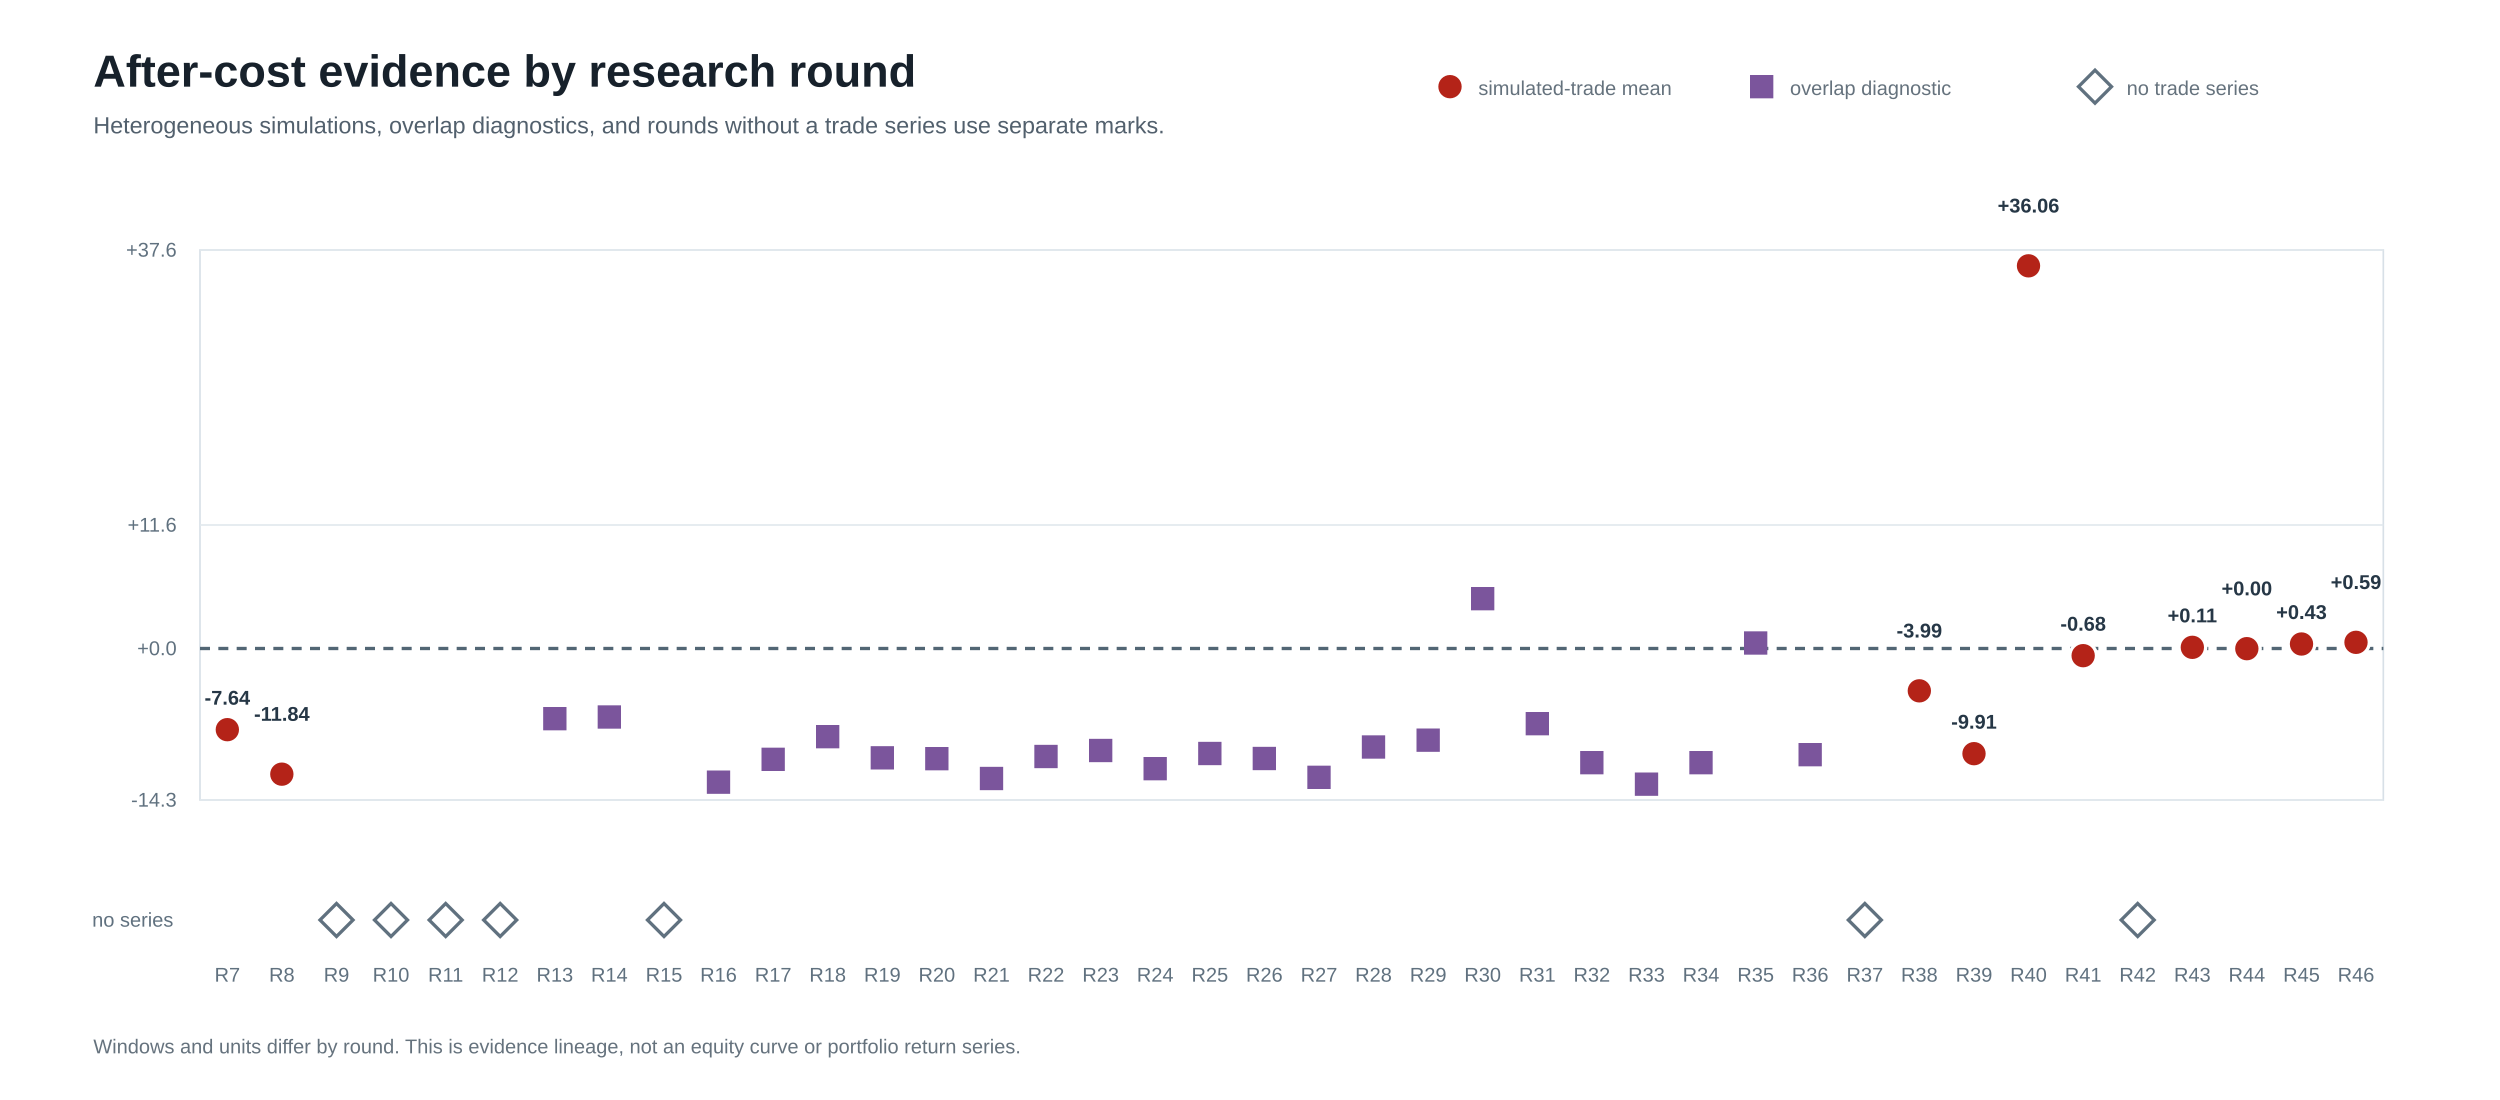
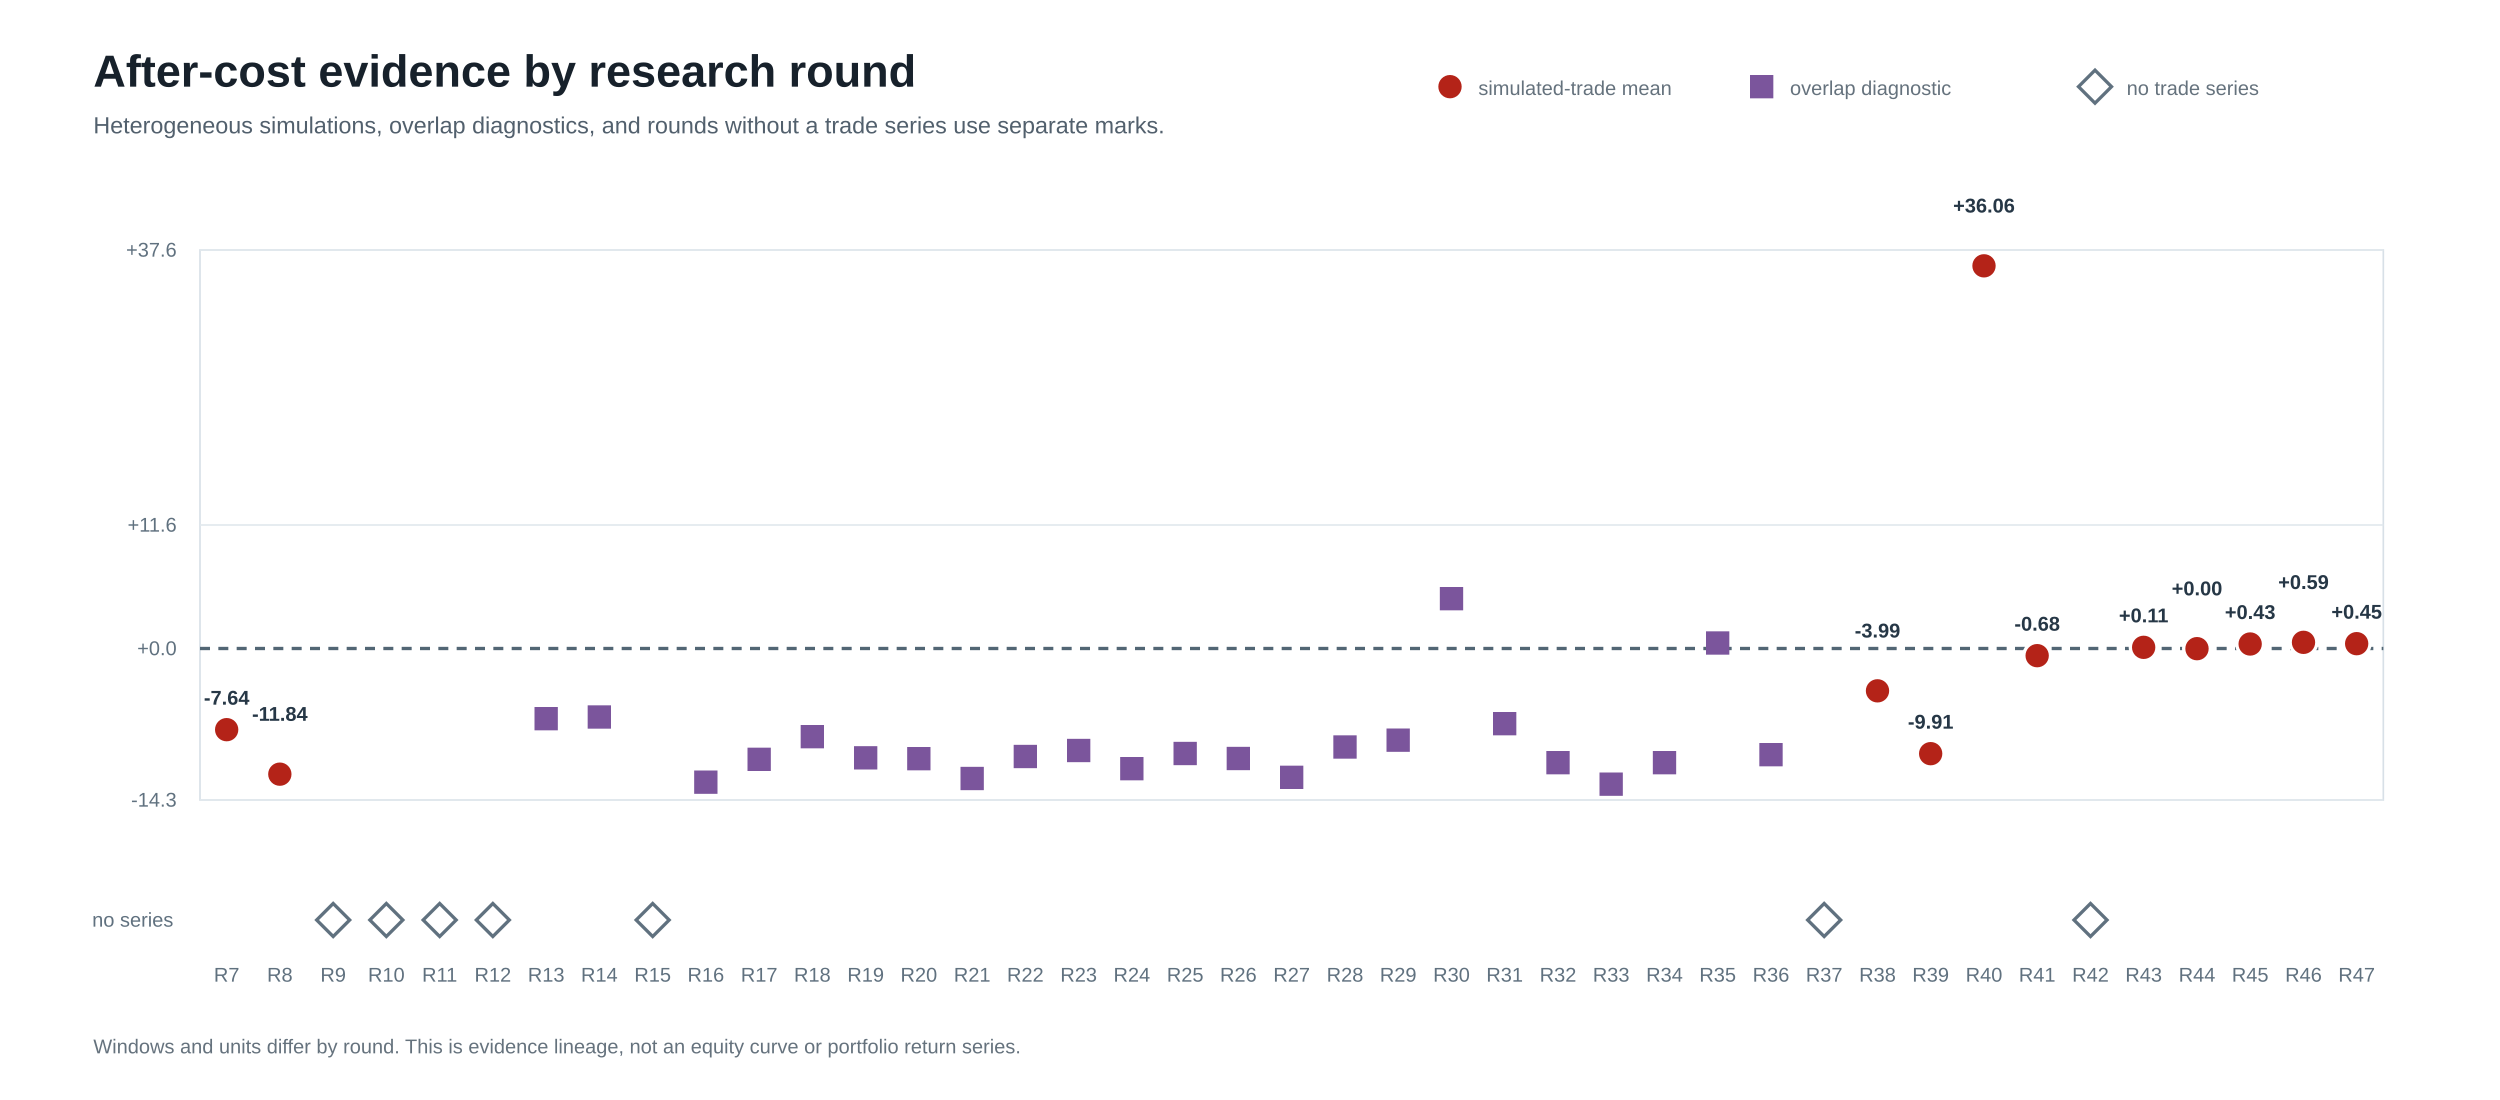
<svg xmlns="http://www.w3.org/2000/svg" width="1500" height="660" viewBox="0 0 1500 660" role="img" aria-labelledby="title desc">
  <rect width="100%" height="100%" fill="#ffffff" />
  <style>text{font-family:"Segoe UI",Arial,sans-serif;letter-spacing:0}.title{font-size:27px;font-weight:700;fill:#17212b}.subtitle{font-size:14px;fill:#52606d}.label{font-size:13px;fill:#263746}.axis{font-size:12px;fill:#60717f}.value{font-size:12px;font-weight:650;fill:#263746}.note{font-size:12px;fill:#65727d}.grid{stroke:#e1e8ed;stroke-width:1}.zero{stroke:#526674;stroke-width:2;stroke-dasharray:6 5}</style>
  <text x="56" y="52" class="title">After-cost evidence by research round</text>
  <text x="56" y="80" class="subtitle">Heterogeneous simulations, overlap diagnostics, and rounds without a trade series use separate marks.</text>
  <circle cx="870" cy="52" r="7" fill="#b42318" />
  <text x="887" y="57" class="note">simulated-trade mean</text>
  <rect x="1050" y="45" width="14" height="14" fill="#7b559c" />
  <text x="1074" y="57" class="note">overlap diagnostic</text>
  <rect x="1250" y="45" width="14" height="14" fill="#ffffff" stroke="#60717f" stroke-width="2" transform="rotate(45 1257 52)" />
  <text x="1276" y="57" class="note">no trade series</text>
  <rect x="120" y="150" width="1310" height="330" fill="#ffffff" stroke="#d8e0e7" />
  <line x1="120" y1="480.0" x2="1430" y2="480.0" class="grid" />
  <text x="106" y="484.0" text-anchor="end" class="axis">-14.3</text>
  <line x1="120" y1="389.1" x2="1430" y2="389.1" class="zero" />
  <text x="106" y="393.1" text-anchor="end" class="axis">+0.0</text>
  <line x1="120" y1="315.0" x2="1430" y2="315.0" class="grid" />
  <text x="106" y="319.0" text-anchor="end" class="axis">+11.6</text>
  <line x1="120" y1="150.0" x2="1430" y2="150.0" class="grid" />
  <text x="106" y="154.0" text-anchor="end" class="axis">+37.6</text>
  <text x="104" y="556" text-anchor="end" class="axis">no series</text>
-   <circle cx="136.4" cy="437.8" r="8" fill="#b42318" stroke="#ffffff" stroke-width="2" />
-   <text x="136.4" y="422.8" text-anchor="middle" class="value">-7.64</text>
-   <text x="136.4" y="589" text-anchor="middle" class="axis">R7</text>
-   <circle cx="169.1" cy="464.5" r="8" fill="#b42318" stroke="#ffffff" stroke-width="2" />
-   <text x="169.1" y="432.5" text-anchor="middle" class="value">-11.84</text>
-   <text x="169.1" y="589" text-anchor="middle" class="axis">R8</text>
-   <rect x="194.9" y="545.0" width="14" height="14" fill="#ffffff" stroke="#60717f" stroke-width="2" transform="rotate(45 201.9 552.0)" />
-   <text x="201.9" y="589" text-anchor="middle" class="axis">R9</text>
-   <rect x="227.6" y="545.0" width="14" height="14" fill="#ffffff" stroke="#60717f" stroke-width="2" transform="rotate(45 234.6 552.0)" />
-   <text x="234.6" y="589" text-anchor="middle" class="axis">R10</text>
-   <rect x="260.4" y="545.0" width="14" height="14" fill="#ffffff" stroke="#60717f" stroke-width="2" transform="rotate(45 267.4 552.0)" />
-   <text x="267.4" y="589" text-anchor="middle" class="axis">R11</text>
-   <rect x="293.1" y="545.0" width="14" height="14" fill="#ffffff" stroke="#60717f" stroke-width="2" transform="rotate(45 300.1 552.0)" />
-   <text x="300.1" y="589" text-anchor="middle" class="axis">R12</text>
-   <rect x="325.9" y="424.2" width="14" height="14" fill="#7b559c" />
-   <text x="332.9" y="589" text-anchor="middle" class="axis">R13</text>
-   <rect x="358.6" y="423.2" width="14" height="14" fill="#7b559c" />
-   <text x="365.6" y="589" text-anchor="middle" class="axis">R14</text>
-   <rect x="391.4" y="545.0" width="14" height="14" fill="#ffffff" stroke="#60717f" stroke-width="2" transform="rotate(45 398.4 552.0)" />
-   <text x="398.4" y="589" text-anchor="middle" class="axis">R15</text>
-   <rect x="424.1" y="462.3" width="14" height="14" fill="#7b559c" />
-   <text x="431.1" y="589" text-anchor="middle" class="axis">R16</text>
-   <rect x="456.9" y="448.6" width="14" height="14" fill="#7b559c" />
-   <text x="463.9" y="589" text-anchor="middle" class="axis">R17</text>
-   <rect x="489.6" y="435.0" width="14" height="14" fill="#7b559c" />
-   <text x="496.6" y="589" text-anchor="middle" class="axis">R18</text>
-   <rect x="522.4" y="447.7" width="14" height="14" fill="#7b559c" />
-   <text x="529.4" y="589" text-anchor="middle" class="axis">R19</text>
-   <rect x="555.1" y="448.2" width="14" height="14" fill="#7b559c" />
-   <text x="562.1" y="589" text-anchor="middle" class="axis">R20</text>
-   <rect x="587.9" y="460.1" width="14" height="14" fill="#7b559c" />
-   <text x="594.9" y="589" text-anchor="middle" class="axis">R21</text>
-   <rect x="620.6" y="446.9" width="14" height="14" fill="#7b559c" />
-   <text x="627.6" y="589" text-anchor="middle" class="axis">R22</text>
-   <rect x="653.4" y="443.3" width="14" height="14" fill="#7b559c" />
-   <text x="660.4" y="589" text-anchor="middle" class="axis">R23</text>
-   <rect x="686.1" y="454.2" width="14" height="14" fill="#7b559c" />
-   <text x="693.1" y="589" text-anchor="middle" class="axis">R24</text>
-   <rect x="718.9" y="445.1" width="14" height="14" fill="#7b559c" />
-   <text x="725.9" y="589" text-anchor="middle" class="axis">R25</text>
-   <rect x="751.6" y="448.1" width="14" height="14" fill="#7b559c" />
-   <text x="758.6" y="589" text-anchor="middle" class="axis">R26</text>
-   <rect x="784.4" y="459.4" width="14" height="14" fill="#7b559c" />
-   <text x="791.4" y="589" text-anchor="middle" class="axis">R27</text>
-   <rect x="817.1" y="441.2" width="14" height="14" fill="#7b559c" />
-   <text x="824.1" y="589" text-anchor="middle" class="axis">R28</text>
-   <rect x="849.9" y="437.1" width="14" height="14" fill="#7b559c" />
-   <text x="856.9" y="589" text-anchor="middle" class="axis">R29</text>
-   <rect x="882.6" y="352.2" width="14" height="14" fill="#7b559c" />
-   <text x="889.6" y="589" text-anchor="middle" class="axis">R30</text>
-   <rect x="915.4" y="427.2" width="14" height="14" fill="#7b559c" />
-   <text x="922.4" y="589" text-anchor="middle" class="axis">R31</text>
-   <rect x="948.1" y="450.6" width="14" height="14" fill="#7b559c" />
-   <text x="955.1" y="589" text-anchor="middle" class="axis">R32</text>
-   <rect x="980.9" y="463.5" width="14" height="14" fill="#7b559c" />
-   <text x="987.9" y="589" text-anchor="middle" class="axis">R33</text>
-   <rect x="1013.6" y="450.6" width="14" height="14" fill="#7b559c" />
-   <text x="1020.6" y="589" text-anchor="middle" class="axis">R34</text>
-   <rect x="1046.4" y="378.8" width="14" height="14" fill="#7b559c" />
-   <text x="1053.4" y="589" text-anchor="middle" class="axis">R35</text>
-   <rect x="1079.1" y="445.8" width="14" height="14" fill="#7b559c" />
-   <text x="1086.1" y="589" text-anchor="middle" class="axis">R36</text>
-   <rect x="1111.9" y="545.0" width="14" height="14" fill="#ffffff" stroke="#60717f" stroke-width="2" transform="rotate(45 1118.9 552.0)" />
-   <text x="1118.9" y="589" text-anchor="middle" class="axis">R37</text>
-   <circle cx="1151.6" cy="414.5" r="8" fill="#b42318" stroke="#ffffff" stroke-width="2" />
-   <text x="1151.6" y="382.5" text-anchor="middle" class="value">-3.99</text>
-   <text x="1151.6" y="589" text-anchor="middle" class="axis">R38</text>
-   <circle cx="1184.4" cy="452.2" r="8" fill="#b42318" stroke="#ffffff" stroke-width="2" />
-   <text x="1184.4" y="437.2" text-anchor="middle" class="value">-9.91</text>
-   <text x="1184.4" y="589" text-anchor="middle" class="axis">R39</text>
-   <circle cx="1217.1" cy="159.5" r="8" fill="#b42318" stroke="#ffffff" stroke-width="2" />
-   <text x="1217.1" y="127.5" text-anchor="middle" class="value">+36.06</text>
-   <text x="1217.1" y="589" text-anchor="middle" class="axis">R40</text>
-   <circle cx="1249.9" cy="393.4" r="8" fill="#b42318" stroke="#ffffff" stroke-width="2" />
-   <text x="1249.9" y="378.4" text-anchor="middle" class="value">-0.68</text>
-   <text x="1249.9" y="589" text-anchor="middle" class="axis">R41</text>
-   <rect x="1275.6" y="545.0" width="14" height="14" fill="#ffffff" stroke="#60717f" stroke-width="2" transform="rotate(45 1282.6 552.0)" />
-   <text x="1282.6" y="589" text-anchor="middle" class="axis">R42</text>
-   <circle cx="1315.4" cy="388.4" r="8" fill="#b42318" stroke="#ffffff" stroke-width="2" />
-   <text x="1315.4" y="373.4" text-anchor="middle" class="value">+0.11</text>
-   <text x="1315.4" y="589" text-anchor="middle" class="axis">R43</text>
-   <circle cx="1348.1" cy="389.2" r="8" fill="#b42318" stroke="#ffffff" stroke-width="2" />
-   <text x="1348.1" y="357.2" text-anchor="middle" class="value">+0.00</text>
-   <text x="1348.1" y="589" text-anchor="middle" class="axis">R44</text>
-   <circle cx="1380.9" cy="386.4" r="8" fill="#b42318" stroke="#ffffff" stroke-width="2" />
-   <text x="1380.9" y="371.4" text-anchor="middle" class="value">+0.43</text>
-   <text x="1380.9" y="589" text-anchor="middle" class="axis">R45</text>
-   <circle cx="1413.6" cy="385.4" r="8" fill="#b42318" stroke="#ffffff" stroke-width="2" />
-   <text x="1413.6" y="353.4" text-anchor="middle" class="value">+0.59</text>
-   <text x="1413.6" y="589" text-anchor="middle" class="axis">R46</text>
+   <circle cx="136.0" cy="437.8" r="8" fill="#b42318" stroke="#ffffff" stroke-width="2" />
+   <text x="136.0" y="422.8" text-anchor="middle" class="value">-7.64</text>
+   <text x="136.0" y="589" text-anchor="middle" class="axis">R7</text>
+   <circle cx="167.9" cy="464.5" r="8" fill="#b42318" stroke="#ffffff" stroke-width="2" />
+   <text x="167.9" y="432.5" text-anchor="middle" class="value">-11.84</text>
+   <text x="167.9" y="589" text-anchor="middle" class="axis">R8</text>
+   <rect x="192.9" y="545.0" width="14" height="14" fill="#ffffff" stroke="#60717f" stroke-width="2" transform="rotate(45 199.9 552.0)" />
+   <text x="199.9" y="589" text-anchor="middle" class="axis">R9</text>
+   <rect x="224.8" y="545.0" width="14" height="14" fill="#ffffff" stroke="#60717f" stroke-width="2" transform="rotate(45 231.8 552.0)" />
+   <text x="231.8" y="589" text-anchor="middle" class="axis">R10</text>
+   <rect x="256.8" y="545.0" width="14" height="14" fill="#ffffff" stroke="#60717f" stroke-width="2" transform="rotate(45 263.8 552.0)" />
+   <text x="263.8" y="589" text-anchor="middle" class="axis">R11</text>
+   <rect x="288.7" y="545.0" width="14" height="14" fill="#ffffff" stroke="#60717f" stroke-width="2" transform="rotate(45 295.7 552.0)" />
+   <text x="295.7" y="589" text-anchor="middle" class="axis">R12</text>
+   <rect x="320.7" y="424.2" width="14" height="14" fill="#7b559c" />
+   <text x="327.7" y="589" text-anchor="middle" class="axis">R13</text>
+   <rect x="352.6" y="423.2" width="14" height="14" fill="#7b559c" />
+   <text x="359.6" y="589" text-anchor="middle" class="axis">R14</text>
+   <rect x="384.6" y="545.0" width="14" height="14" fill="#ffffff" stroke="#60717f" stroke-width="2" transform="rotate(45 391.6 552.0)" />
+   <text x="391.6" y="589" text-anchor="middle" class="axis">R15</text>
+   <rect x="416.5" y="462.3" width="14" height="14" fill="#7b559c" />
+   <text x="423.5" y="589" text-anchor="middle" class="axis">R16</text>
+   <rect x="448.5" y="448.6" width="14" height="14" fill="#7b559c" />
+   <text x="455.5" y="589" text-anchor="middle" class="axis">R17</text>
+   <rect x="480.4" y="435.0" width="14" height="14" fill="#7b559c" />
+   <text x="487.4" y="589" text-anchor="middle" class="axis">R18</text>
+   <rect x="512.4" y="447.7" width="14" height="14" fill="#7b559c" />
+   <text x="519.4" y="589" text-anchor="middle" class="axis">R19</text>
+   <rect x="544.3" y="448.2" width="14" height="14" fill="#7b559c" />
+   <text x="551.3" y="589" text-anchor="middle" class="axis">R20</text>
+   <rect x="576.3" y="460.1" width="14" height="14" fill="#7b559c" />
+   <text x="583.3" y="589" text-anchor="middle" class="axis">R21</text>
+   <rect x="608.2" y="446.9" width="14" height="14" fill="#7b559c" />
+   <text x="615.2" y="589" text-anchor="middle" class="axis">R22</text>
+   <rect x="640.2" y="443.3" width="14" height="14" fill="#7b559c" />
+   <text x="647.2" y="589" text-anchor="middle" class="axis">R23</text>
+   <rect x="672.1" y="454.2" width="14" height="14" fill="#7b559c" />
+   <text x="679.1" y="589" text-anchor="middle" class="axis">R24</text>
+   <rect x="704.1" y="445.1" width="14" height="14" fill="#7b559c" />
+   <text x="711.1" y="589" text-anchor="middle" class="axis">R25</text>
+   <rect x="736.0" y="448.1" width="14" height="14" fill="#7b559c" />
+   <text x="743.0" y="589" text-anchor="middle" class="axis">R26</text>
+   <rect x="768.0" y="459.4" width="14" height="14" fill="#7b559c" />
+   <text x="775.0" y="589" text-anchor="middle" class="axis">R27</text>
+   <rect x="800.0" y="441.2" width="14" height="14" fill="#7b559c" />
+   <text x="807.0" y="589" text-anchor="middle" class="axis">R28</text>
+   <rect x="831.9" y="437.1" width="14" height="14" fill="#7b559c" />
+   <text x="838.9" y="589" text-anchor="middle" class="axis">R29</text>
+   <rect x="863.9" y="352.2" width="14" height="14" fill="#7b559c" />
+   <text x="870.9" y="589" text-anchor="middle" class="axis">R30</text>
+   <rect x="895.8" y="427.2" width="14" height="14" fill="#7b559c" />
+   <text x="902.8" y="589" text-anchor="middle" class="axis">R31</text>
+   <rect x="927.8" y="450.6" width="14" height="14" fill="#7b559c" />
+   <text x="934.8" y="589" text-anchor="middle" class="axis">R32</text>
+   <rect x="959.7" y="463.5" width="14" height="14" fill="#7b559c" />
+   <text x="966.7" y="589" text-anchor="middle" class="axis">R33</text>
+   <rect x="991.7" y="450.6" width="14" height="14" fill="#7b559c" />
+   <text x="998.7" y="589" text-anchor="middle" class="axis">R34</text>
+   <rect x="1023.6" y="378.8" width="14" height="14" fill="#7b559c" />
+   <text x="1030.6" y="589" text-anchor="middle" class="axis">R35</text>
+   <rect x="1055.6" y="445.8" width="14" height="14" fill="#7b559c" />
+   <text x="1062.6" y="589" text-anchor="middle" class="axis">R36</text>
+   <rect x="1087.5" y="545.0" width="14" height="14" fill="#ffffff" stroke="#60717f" stroke-width="2" transform="rotate(45 1094.5 552.0)" />
+   <text x="1094.5" y="589" text-anchor="middle" class="axis">R37</text>
+   <circle cx="1126.5" cy="414.5" r="8" fill="#b42318" stroke="#ffffff" stroke-width="2" />
+   <text x="1126.5" y="382.5" text-anchor="middle" class="value">-3.99</text>
+   <text x="1126.5" y="589" text-anchor="middle" class="axis">R38</text>
+   <circle cx="1158.4" cy="452.2" r="8" fill="#b42318" stroke="#ffffff" stroke-width="2" />
+   <text x="1158.4" y="437.2" text-anchor="middle" class="value">-9.91</text>
+   <text x="1158.4" y="589" text-anchor="middle" class="axis">R39</text>
+   <circle cx="1190.4" cy="159.5" r="8" fill="#b42318" stroke="#ffffff" stroke-width="2" />
+   <text x="1190.4" y="127.5" text-anchor="middle" class="value">+36.06</text>
+   <text x="1190.4" y="589" text-anchor="middle" class="axis">R40</text>
+   <circle cx="1222.3" cy="393.4" r="8" fill="#b42318" stroke="#ffffff" stroke-width="2" />
+   <text x="1222.3" y="378.4" text-anchor="middle" class="value">-0.68</text>
+   <text x="1222.3" y="589" text-anchor="middle" class="axis">R41</text>
+   <rect x="1247.3" y="545.0" width="14" height="14" fill="#ffffff" stroke="#60717f" stroke-width="2" transform="rotate(45 1254.3 552.0)" />
+   <text x="1254.3" y="589" text-anchor="middle" class="axis">R42</text>
+   <circle cx="1286.2" cy="388.4" r="8" fill="#b42318" stroke="#ffffff" stroke-width="2" />
+   <text x="1286.2" y="373.4" text-anchor="middle" class="value">+0.11</text>
+   <text x="1286.2" y="589" text-anchor="middle" class="axis">R43</text>
+   <circle cx="1318.2" cy="389.2" r="8" fill="#b42318" stroke="#ffffff" stroke-width="2" />
+   <text x="1318.2" y="357.2" text-anchor="middle" class="value">+0.00</text>
+   <text x="1318.2" y="589" text-anchor="middle" class="axis">R44</text>
+   <circle cx="1350.1" cy="386.4" r="8" fill="#b42318" stroke="#ffffff" stroke-width="2" />
+   <text x="1350.1" y="371.4" text-anchor="middle" class="value">+0.43</text>
+   <text x="1350.1" y="589" text-anchor="middle" class="axis">R45</text>
+   <circle cx="1382.1" cy="385.4" r="8" fill="#b42318" stroke="#ffffff" stroke-width="2" />
+   <text x="1382.1" y="353.4" text-anchor="middle" class="value">+0.59</text>
+   <text x="1382.1" y="589" text-anchor="middle" class="axis">R46</text>
+   <circle cx="1414.0" cy="386.2" r="8" fill="#b42318" stroke="#ffffff" stroke-width="2" />
+   <text x="1414.0" y="371.2" text-anchor="middle" class="value">+0.45</text>
+   <text x="1414.0" y="589" text-anchor="middle" class="axis">R47</text>
  <text x="56" y="632" class="note">Windows and units differ by round. This is evidence lineage, not an equity curve or portfolio return series.</text>
</svg>
